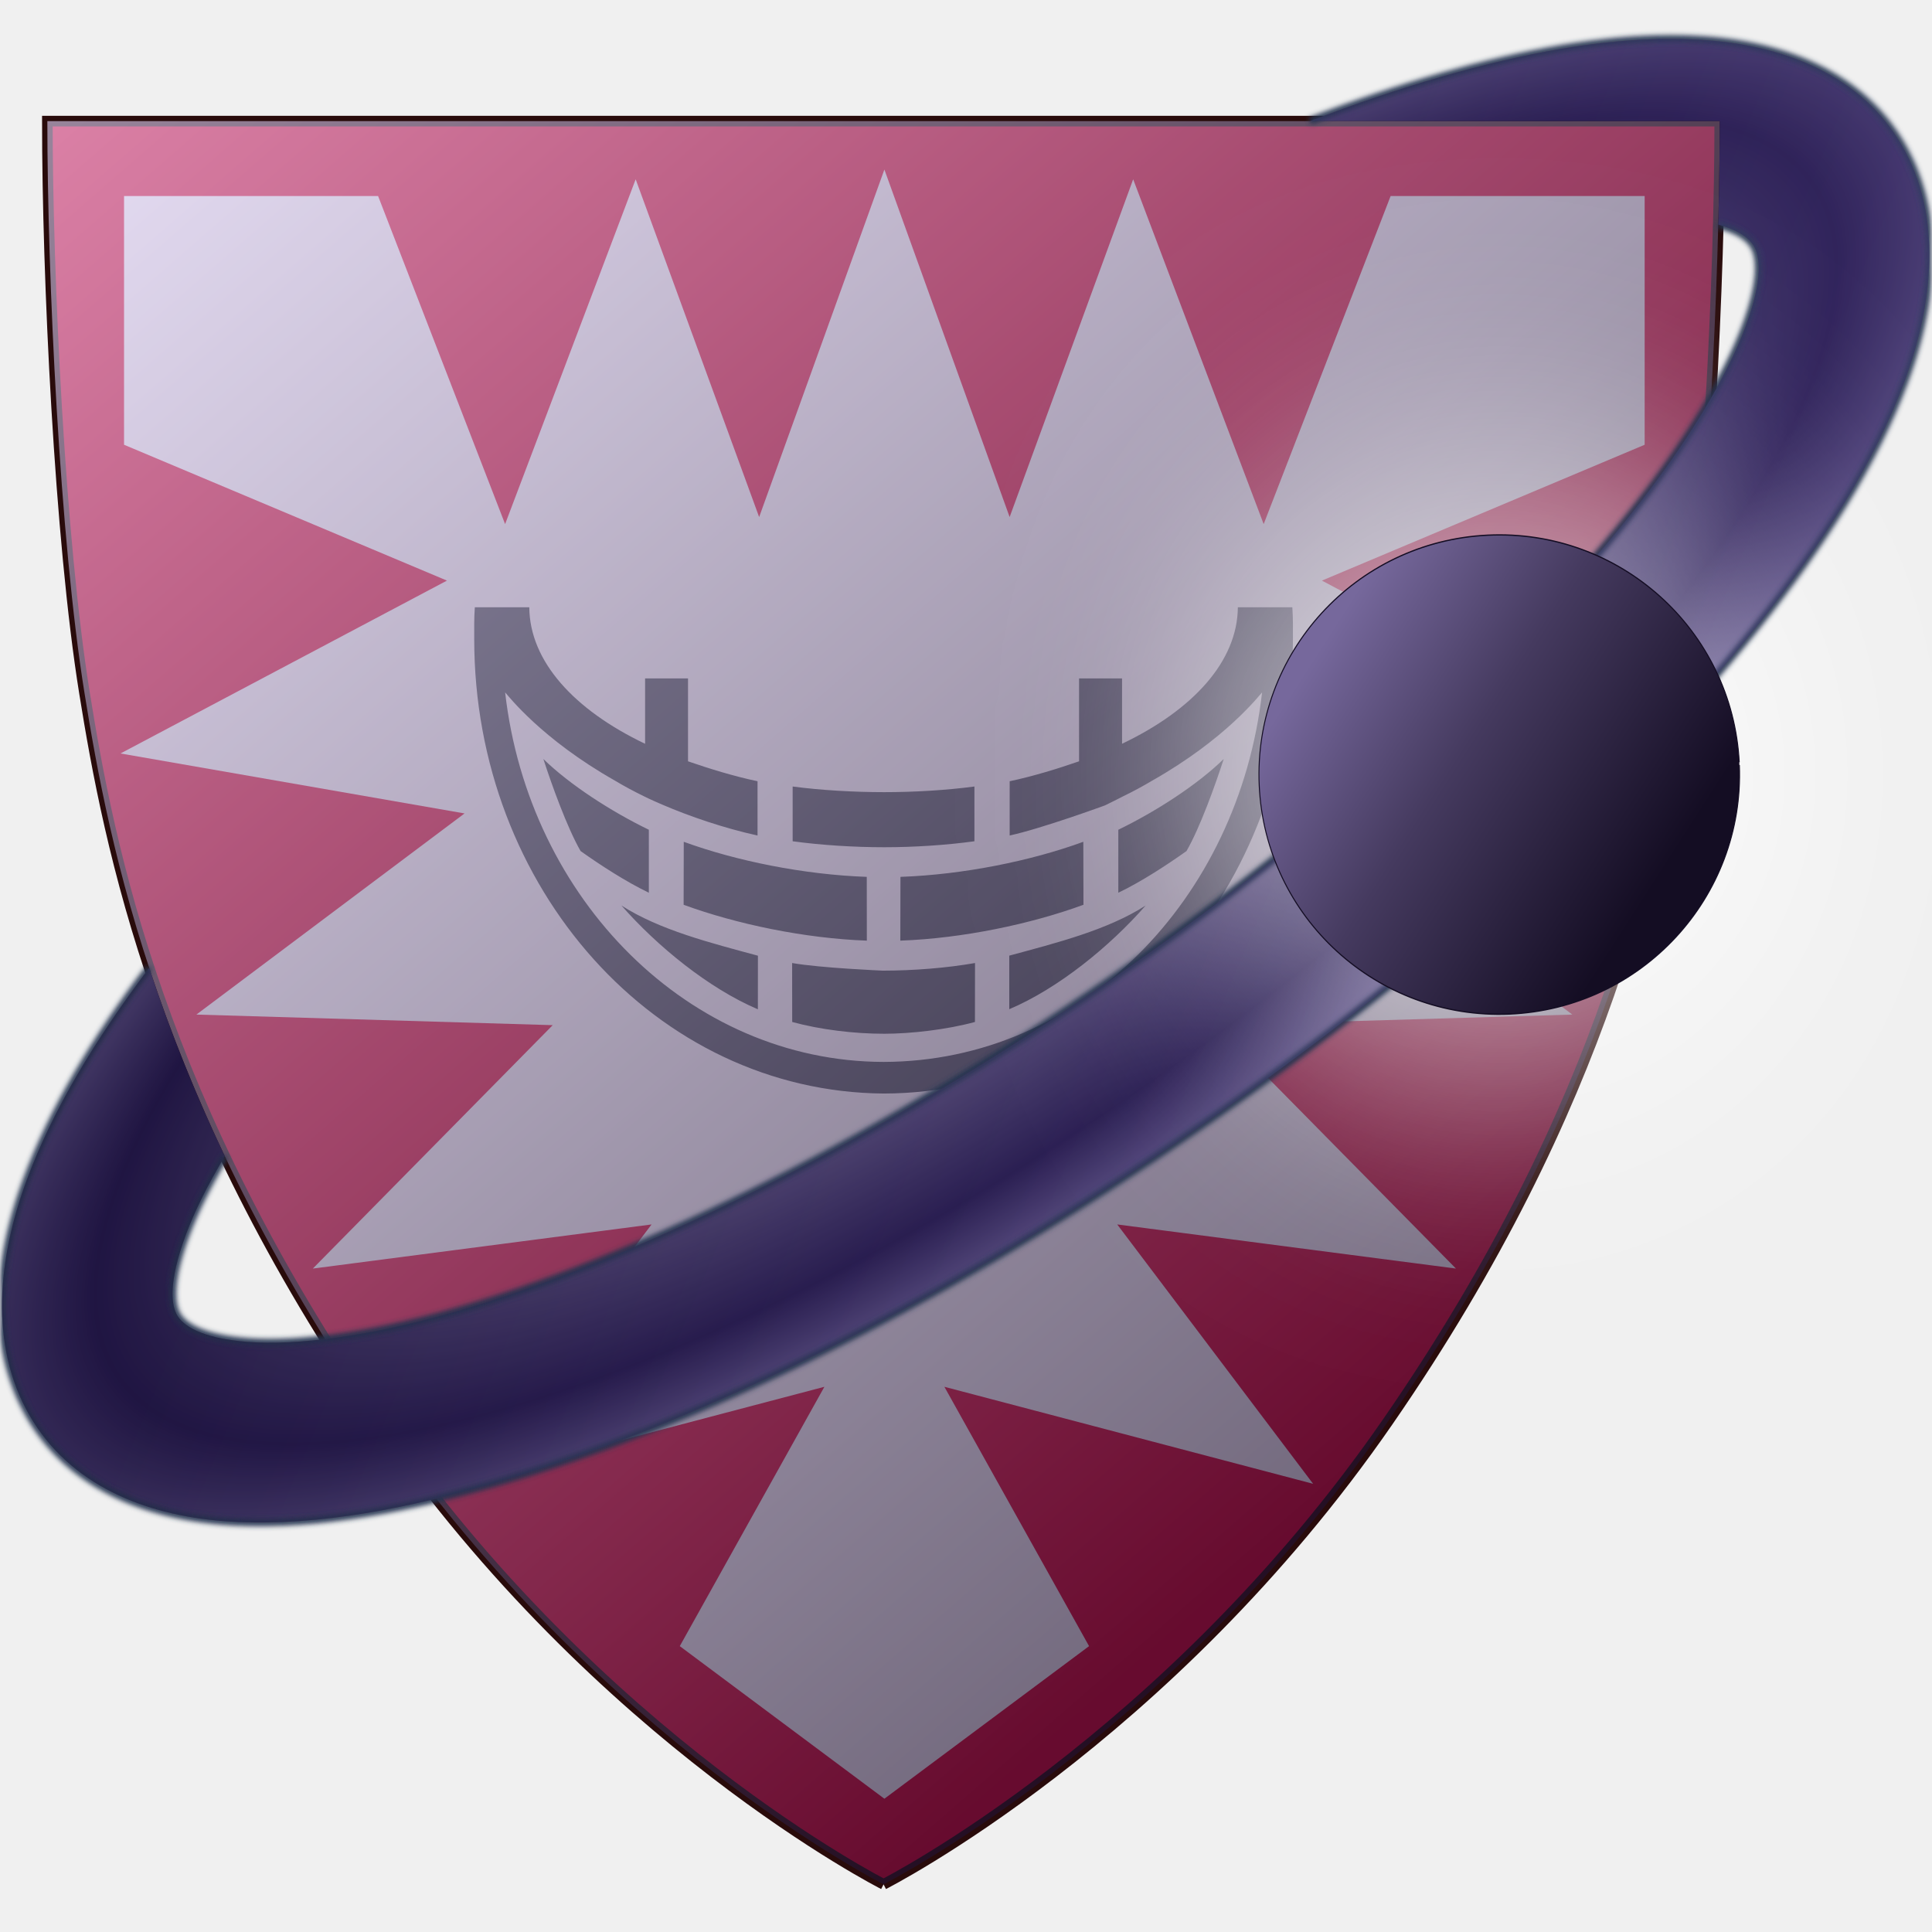
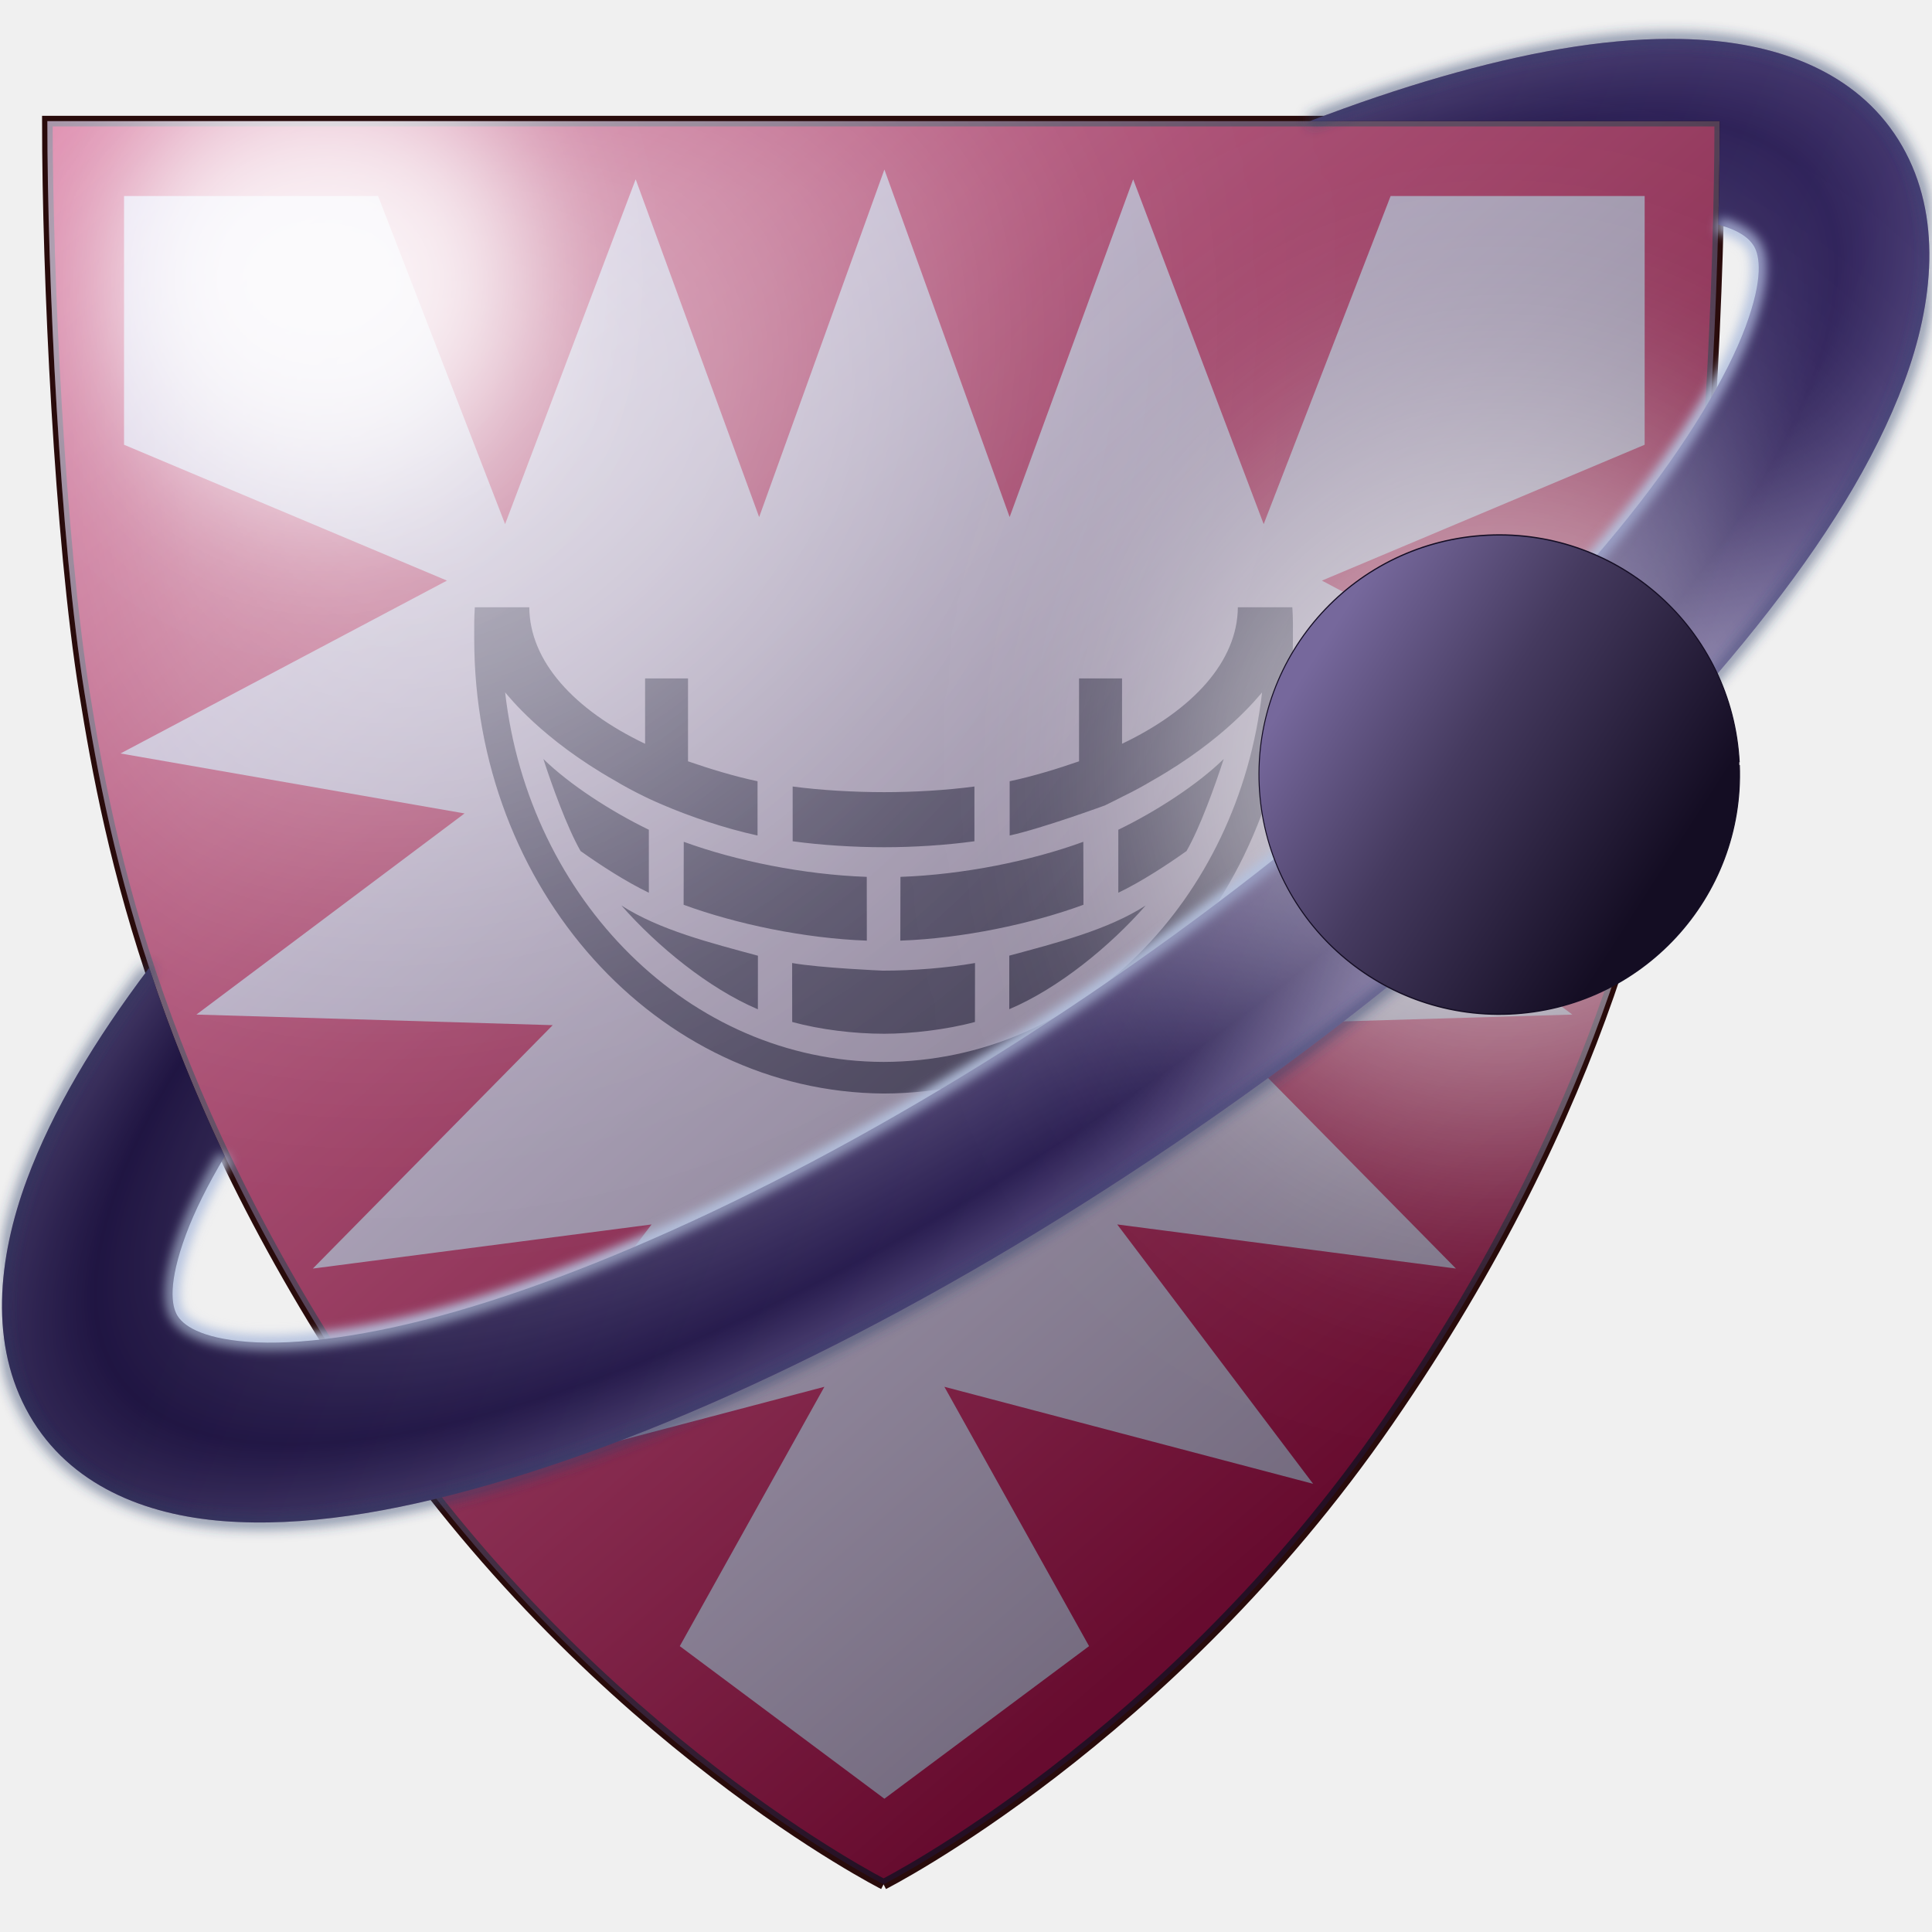
<svg xmlns="http://www.w3.org/2000/svg" xmlns:xlink="http://www.w3.org/1999/xlink" version="1.0" id="Layer_1" width="2188" height="2188" viewBox="0 0 2188 2188" overflow="visible" enable-background="new 0 0 355.553 374.859" xml:space="preserve" style="overflow:visible">
  <defs id="defs11">
    <linearGradient id="linearGradient3698">
      <stop id="stop3700" offset="0" style="stop-color:#221b37;stop-opacity:1;" />
      <stop id="stop3702" offset="1" style="stop-color:#635498;stop-opacity:1;" />
    </linearGradient>
    <linearGradient id="linearGradient5204">
      <stop id="stop5206" offset="0" style="stop-color:#140d23;stop-opacity:1;" />
      <stop style="stop-color:#453a5f;stop-opacity:1;" offset="0.568" id="stop5208" />
      <stop id="stop5210" offset="1" style="stop-color:#76689c;stop-opacity:1;" />
    </linearGradient>
    <linearGradient id="linearGradient5194">
      <stop id="stop5196" offset="0" style="stop-color:#d9cbef;stop-opacity:1;" />
      <stop id="stop5198" offset="1" style="stop-color:#211232;stop-opacity:1;" />
    </linearGradient>
    <linearGradient id="linearGradient3816">
      <stop style="stop-color:#ffffff;stop-opacity:1;" offset="0" id="stop3818" />
      <stop id="stop3710" offset="0.34" style="stop-color:#786f95;stop-opacity:1;" />
      <stop id="stop3708" offset="0.746" style="stop-color:#1f1346;stop-opacity:1;" />
      <stop style="stop-color:#8378a9;stop-opacity:1;" offset="1" id="stop3820" />
    </linearGradient>
    <linearGradient xlink:href="#linearGradient5194" id="linearGradient5192" x1="56.522" y1="85.176" x2="1455.634" y2="1693.341" gradientUnits="userSpaceOnUse" gradientTransform="translate(-2.897114,51.99979)" />
    <linearGradient xlink:href="#linearGradient5204" id="linearGradient3641" gradientUnits="userSpaceOnUse" x1="-452.988" y1="130.111" x2="-457.347" y2="126.383" />
    <radialGradient xlink:href="#linearGradient3816" id="radialGradient5261" gradientUnits="userSpaceOnUse" gradientTransform="matrix(9.588621,18.51498,-50.16133,34.21757,21502.053,-7420.683)" cx="-224.171" cy="364.004" fx="-224.171" fy="364.004" r="25.905" />
-     <filter id="filter5346">
-       <feGaussianBlur stdDeviation="2.897" id="feGaussianBlur5348" />
-     </filter>
-     <filter id="filter5350">
-       <feGaussianBlur stdDeviation="2.897" id="feGaussianBlur5352" />
-     </filter>
    <linearGradient xlink:href="#linearGradient3698" id="linearGradient3706" x1="561.921" y1="630.802" x2="1769.68" y2="1140.402" gradientUnits="userSpaceOnUse" />
    <filter id="filter3623" x="-0.359" width="1.718" y="-0.479" height="1.958">
      <feGaussianBlur stdDeviation="1.114" id="feGaussianBlur3625" />
    </filter>
+     <filter id="filter3768">
+       <feGaussianBlur stdDeviation="6.125" id="feGaussianBlur3770" />
+     </filter>
+     <filter id="filter3772">
+       <feGaussianBlur stdDeviation="7.726" id="feGaussianBlur3774" />
+     </filter>
+     <filter id="filter3814" x="-0.56" width="2.12" y="-0.747" height="2.494">
+       <feGaussianBlur stdDeviation="1.738" id="feGaussianBlur3816" />
+     </filter>
+     <filter id="filter3874" x="-0.342" width="1.684" y="-0.456" height="1.912">
+       <feGaussianBlur stdDeviation="1.061" id="feGaussianBlur3876" />
+     </filter>
+     <clipPath clipPathUnits="userSpaceOnUse" id="clipPath3892">
+       <path style="font-size:medium;font-style:normal;font-variant:normal;font-weight:normal;font-stretch:normal;text-indent:0;text-align:start;text-decoration:none;line-height:normal;letter-spacing:normal;word-spacing:normal;text-transform:none;direction:ltr;block-progression:tb;writing-mode:lr-tb;text-anchor:start;color:#000000;fill:#808080;fill-opacity:1;stroke:none;stroke-width:12.557;marker:none;visibility:visible;display:inline;overflow:visible;enable-background:accumulate;font-family:Andale Mono;-inkscape-font-specification:Andale Mono" d="m -431.227,125.105 c -1.214,6e-4 -2.557,0.182 -4.034,0.502 -0.74,0.16 -1.512,0.356 -2.311,0.587 l -7.505,0 -14.722,0 c 0,2.055 0.218,5.535 0.653,7.566 0.201,0.941 0.496,2.172 1.14,3.643 -0.965,0.961 -1.702,1.889 -2.153,2.801 -0.518,1.048 -0.666,2.193 0.044,3.12 0.71,0.928 2.034,1.322 3.416,1.402 1.126,0.066 2.376,-0.048 3.748,-0.297 3.686,3.511 7.875,5.105 7.875,5.105 0,0 5,-1.903 8.883,-6.13 3.683,-4.01 4.653,-7.261 5.116,-9.319 0.496,-0.407 0.956,-0.811 1.378,-1.209 1.186,-1.117 2.075,-2.182 2.593,-3.231 0.518,-1.048 0.672,-2.196 -0.038,-3.123 -0.71,-0.928 -2.041,-1.318 -3.422,-1.399 -0.216,-0.013 -0.436,-0.019 -0.661,-0.019 z m 0.849,2.376 c -9.2e-4,0.028 -0.001,0.056 -0.002,0.084 0.396,0.078 0.561,0.196 0.63,0.286 0.097,0.127 0.17,0.417 -0.15,1.065 -0.136,0.275 -0.34,0.592 -0.608,0.942 0.062,-0.82 0.106,-1.637 0.13,-2.377 z m -26.297,12.415 c 0.484,0.766 1.065,1.574 1.766,2.421 -0.526,0.048 -0.985,0.059 -1.361,0.037 -0.854,-0.05 -1.148,-0.228 -1.245,-0.354 -0.097,-0.127 -0.164,-0.42 0.156,-1.068 0.148,-0.299 0.377,-0.649 0.683,-1.035 z" id="path3894" />
+     </clipPath>
+     <clipPath clipPathUnits="userSpaceOnUse" id="clipPath3896">
+       <path style="font-size:medium;font-style:normal;font-variant:normal;font-weight:normal;font-stretch:normal;text-indent:0;text-align:start;text-decoration:none;line-height:normal;letter-spacing:normal;word-spacing:normal;text-transform:none;direction:ltr;block-progression:tb;writing-mode:lr-tb;text-anchor:start;color:#000000;fill:#808080;fill-opacity:1;stroke:none;stroke-width:12.557;marker:none;visibility:visible;display:inline;overflow:visible;enable-background:accumulate;font-family:Andale Mono;-inkscape-font-specification:Andale Mono" d="m -453.125,122.454 c -0.728,3.6e-4 -1.534,0.109 -2.42,0.301 -0.444,0.096 -0.907,0.214 -1.386,0.352 l -4.503,0 -8.833,0 c 0,1.233 0.131,3.321 0.392,4.54 0.121,0.565 0.298,1.303 0.684,2.186 -0.579,0.577 -1.021,1.133 -1.292,1.681 -0.311,0.629 -0.4,1.315 0.026,1.872 0.426,0.557 1.221,0.793 2.049,0.841 0.675,0.039 1.426,-0.029 2.249,-0.178 2.212,2.106 4.725,3.063 4.725,3.063 0,0 3,-1.142 5.33,-3.678 2.21,-2.406 2.792,-4.357 3.069,-5.592 0.297,-0.245 0.574,-0.487 0.827,-0.725 0.711,-0.67 1.245,-1.309 1.556,-1.938 0.311,-0.629 0.403,-1.317 -0.023,-1.874 -0.426,-0.557 -1.224,-0.791 -2.053,-0.839 -0.13,-0.008 -0.262,-0.011 -0.396,-0.011 z m 0.51,1.425 c -5.5e-4,0.017 -8.7e-4,0.033 -0.001,0.05 0.238,0.047 0.337,0.118 0.378,0.172 0.058,0.076 0.102,0.25 -0.09,0.639 -0.081,0.165 -0.204,0.355 -0.365,0.565 0.037,-0.492 0.064,-0.982 0.078,-1.426 z m -15.778,7.449 c 0.29,0.459 0.639,0.944 1.06,1.452 -0.316,0.029 -0.591,0.035 -0.816,0.022 -0.512,-0.03 -0.689,-0.137 -0.747,-0.213 -0.058,-0.076 -0.098,-0.252 0.094,-0.641 0.089,-0.18 0.226,-0.39 0.41,-0.621 z" id="path3898" />
+     </clipPath>
+     <clipPath clipPathUnits="userSpaceOnUse" id="clipPath3900">
+       <path style="font-size:medium;font-style:normal;font-variant:normal;font-weight:normal;font-stretch:normal;text-indent:0;text-align:start;text-decoration:none;line-height:normal;letter-spacing:normal;word-spacing:normal;text-transform:none;direction:ltr;block-progression:tb;writing-mode:lr-tb;text-anchor:start;color:#000000;fill:#808080;fill-opacity:1;stroke:none;stroke-width:12.557;marker:none;visibility:visible;display:inline;overflow:visible;enable-background:accumulate;font-family:Andale Mono;-inkscape-font-specification:Andale Mono" d="m -445.798,126.877 c -0.485,2.4e-4 -1.023,0.073 -1.613,0.201 -0.296,0.064 -0.605,0.143 -0.924,0.235 l -3.002,0 -5.889,0 c 0,0.822 0.087,2.214 0.261,3.026 0.081,0.376 0.199,0.869 0.456,1.457 -0.386,0.385 -0.681,0.755 -0.861,1.12 -0.207,0.419 -0.266,0.877 0.018,1.248 0.284,0.371 0.814,0.529 1.366,0.561 0.45,0.026 0.95,-0.019 1.499,-0.119 1.475,1.404 3.15,2.042 3.15,2.042 0,0 2,-0.761 3.553,-2.452 1.473,-1.604 1.861,-2.905 2.046,-3.728 0.198,-0.163 0.382,-0.325 0.551,-0.484 0.474,-0.447 0.83,-0.873 1.037,-1.292 0.207,-0.419 0.269,-0.878 -0.015,-1.249 -0.284,-0.371 -0.816,-0.527 -1.369,-0.559 -0.086,-0.005 -0.174,-0.008 -0.264,-0.007 z m 0.34,0.95 c -3.6e-4,0.011 -5.8e-4,0.022 -9.7e-4,0.034 0.158,0.031 0.224,0.078 0.252,0.114 0.039,0.051 0.068,0.167 -0.06,0.426 -0.054,0.11 -0.136,0.237 -0.243,0.377 0.025,-0.328 0.042,-0.655 0.052,-0.951 z m -10.519,4.966 c 0.193,0.306 0.426,0.63 0.706,0.968 -0.21,0.019 -0.394,0.024 -0.544,0.015 -0.342,-0.02 -0.459,-0.091 -0.498,-0.142 -0.039,-0.051 -0.066,-0.168 0.063,-0.427 0.059,-0.12 0.151,-0.26 0.273,-0.414 z" id="path3902" />
+     </clipPath>
  </defs>
  <path d="m 1000.652,2134 c 0,0 -321.668,-162.805 -571.386,-524.393 C 179.558,1247.929 123.578,958.275 95.628,784.459 67.677,610.686 53.625,312.962 53.625,137.176 h 947.026 946.957 c 0,175.787 -13.988,473.511 -41.928,647.284 -28.035,173.816 -83.861,463.469 -333.649,825.142 -249.777,361.593 -571.381,524.398 -571.381,524.398" id="path3" style="fill:#df002a;fill-opacity:1;stroke:#290b0b;stroke-opacity:1;stroke-width:12;stroke-miterlimit:4;stroke-dasharray:none" />
  <polygon points="324.213,189.948 267.217,147.186 340.345,134.437 270.972,97.685 339.591,68.804 339.591,15.925 285.584,15.925 258.594,85.675 230.848,12.366 204.584,84.175 177.957,10.294 151.33,84.175 125.078,12.366 97.32,85.675 70.316,15.925 16.306,15.925 16.306,68.804 84.956,97.685 15.553,134.437 88.697,147.186 31.686,189.948 107.439,192.2 56.444,243.948 128.457,234.569 86.826,289.709 165.202,269.083 134.457,324.221 177.957,356.661 221.471,324.221 190.712,269.083 269.102,289.709 227.458,234.569 299.47,243.948 248.461,192.2 " id="polygon5" transform="matrix(5.326867,0,0,5.326867,53.62522,137.1759)" style="fill:#ffffff;fill-opacity:1" />
  <path d="m 858.36,1082.343 c -53.077,-14.383 -111.507,-29.069 -154.618,-56.88 40.511,46.136 98.797,93.87 154.554,117.575 l 0.064,-60.695 z m 245.851,8.289 c -32.116,5.652 -70.251,8.625 -104.38,8.625 0,0 -70.624,-2.978 -102.739,-8.625 l 0.074,66.756 c 31.812,8.704 69.952,13.338 104.305,13.338 29.878,0 70.773,-4.634 102.659,-13.338 l 0.08,-66.756 z m -122.513,-25.345 c -70.698,-2.562 -147.863,-18.777 -207.487,-40.628 l 0.149,-71.332 c 59.166,21.632 135.814,37.203 207.258,39.733 l 0.08,72.227 z M 734.809,939.69 c -42.892,-20.775 -89.656,-51.074 -119.46,-80.148 9.738,29.996 26.911,77.655 42.146,104.268 22.154,15.757 51.298,34.715 77.32,47.207 v -71.327 z m 368.731,13.04 c -31.668,4.384 -68.248,6.771 -102.217,6.771 -34.049,0 -71.886,-2.387 -103.634,-6.771 v -62.005 c 31.599,4.203 69.51,6.398 103.634,6.398 34.124,0 70.624,-2.195 102.217,-6.398 v 62.005 z m 39.467,129.539 c 52.938,-14.313 111.443,-28.994 154.484,-56.806 -40.367,46.136 -98.803,93.87 -154.484,117.468 v -60.663 z M 1019.61,1065.287 c 70.693,-2.562 147.783,-18.777 207.412,-40.628 l -0.149,-71.332 c -59.096,21.632 -135.739,37.203 -207.108,39.733 l -0.155,72.227 z m 246.89,-125.597 c 42.887,-20.775 89.651,-51.074 119.38,-80.148 -9.732,29.996 -26.837,77.655 -42.141,104.268 -22.154,15.757 -51.154,34.715 -77.24,47.207 v -71.327 z m -123.04,6.536 v -61.477 c 26.091,-5.434 55.532,-14.537 78.582,-22.565 v -93.854 h 48.688 v 73.996 c 80.292,-38.279 130.764,-93.396 131.142,-154.618 h 61.706 c 0.884,12.934 0.666,22.863 0.666,36.094 0,281.973 -202.874,514.213 -463.517,514.629 -257.964,-1.944 -463.667,-232.656 -463.667,-514.629 0,-13.232 -0.218,-23.161 0.671,-36.094 h 61.701 c 0.368,61.227 50.845,116.339 131.142,154.618 v -73.996 h 48.613 v 93.854 c 23.124,8.033 52.56,17.137 78.731,22.565 v 61.477 c -37.245,-8.14 -76.723,-21.531 -108.311,-35.163 0,0 -13.69,-5.844 -20.37,-9.295 C 717.859,896.228 706.784,890.288 696.376,884.04 613.186,836.902 575.717,788.066 572.079,784.167 598.692,1018.703 780.679,1202.176 1000.652,1202.629 c 223.76,-0.453 401.885,-183.92 428.648,-418.462 -3.713,3.899 -41.113,52.736 -124.377,99.873 -10.483,6.249 -21.409,12.188 -32.861,17.728 -6.691,3.452 -13.6,6.871 -20.738,10.371 0,0 -70.767,25.947 -107.864,34.087" id="path7" style="fill:#3c474c;fill-opacity:1" />
  <path style="opacity:0.63;fill:url(#linearGradient5192);fill-opacity:1" id="path5184" d="m 1000.652,2134 c 0,0 -321.668,-162.805 -571.386,-524.393 C 179.558,1247.929 123.578,958.275 95.628,784.459 67.677,610.686 53.625,312.962 53.625,137.176 h 947.026 946.957 c 0,175.787 -13.988,473.511 -41.928,647.284 -28.035,173.816 -83.861,463.469 -333.649,825.142 -249.777,361.593 -571.381,524.398 -571.381,524.398" />
+   <path style="opacity:0.477;fill:#ffffff;fill-opacity:1;fill-rule:nonzero;stroke:none;filter:url(#filter3814)" id="path3776" d="m -451.211,128.178 a 3.723,2.792 0 1 1 -0.002,-0.033" transform="matrix(160.814,0,0,213.8783,73582.059,-27092.171)" clip-path="url(#clipPath3900)" />
  <path style="font-size:medium;font-style:normal;font-variant:normal;font-weight:normal;font-stretch:normal;text-indent:0;text-align:start;text-decoration:none;line-height:normal;letter-spacing:normal;word-spacing:normal;text-transform:none;direction:ltr;block-progression:tb;writing-mode:lr-tb;text-anchor:start;color:#000000;fill:url(#radialGradient5261);fill-opacity:1;stroke:none;stroke-width:12.557;marker:none;visibility:visible;display:inline;overflow:visible;enable-background:accumulate;font-family:Andale Mono;-inkscape-font-specification:Andale Mono" d="M 1891.5 44.031 C 1813.439 44.083 1727.03 59.643 1632.031 87 C 1584.459 100.7 1534.793 117.488 1483.406 137.188 L 1947.594 137.188 C 1947.594 172.099 1947.063 211.865 1945.969 254.469 C 1971.441 261.176 1982.045 271.247 1986.469 278.938 C 1992.695 289.762 1997.435 314.581 1976.844 370.031 C 1956.253 425.482 1911.301 501.583 1844.812 584.906 C 1711.835 751.553 1495.219 948.987 1233.031 1126.688 C 970.843 1304.388 712.751 1428.685 516.438 1485.219 C 418.281 1513.486 335.562 1523.917 280.625 1519.656 C 225.688 1515.395 206.789 1500.168 200.562 1489.344 C 194.336 1478.519 190.034 1453.419 210.625 1397.969 C 220.139 1372.349 234.901 1342.392 254.594 1309.375 C 218.369 1233.119 190.602 1161.827 168.969 1096.125 C 106.895 1178.377 59.482 1257.702 30.5 1335.75 C -2.807 1425.445 -12.338 1523.322 33.312 1602.688 C 78.963 1682.053 164.167 1715.764 253.031 1722.656 C 341.895 1729.549 442.847 1713.424 555.438 1681 C 780.619 1616.153 1052.824 1483.276 1330.062 1295.375 C 1607.301 1107.474 1837.218 900.027 1989.75 708.875 C 2066.016 613.299 2123.255 522.195 2156.562 432.5 C 2189.87 342.805 2199.776 244.647 2154.125 165.281 C 2108.474 85.916 2022.864 52.517 1934 45.625 C 1920.115 44.548 1905.956 44.022 1891.5 44.031 z " id="path5047-2" />
-   <path transform="matrix(97.46303,0,0,129.6232,46036.844,-15752.81)" d="m -451.211,128.178 a 3.723,2.792 0 1 1 -0.002,-0.033" id="path3722" style="fill:#ffffff;fill-opacity:1;fill-rule:nonzero;stroke:none;opacity:0.552;filter:url(#filter3623)" />
-   <path id="path5312" d="M 168.969,1096.125 C 106.895,1178.377 59.482,1257.702 30.5,1335.75 c -33.307,89.695 -42.838,187.572 2.812,266.938 45.651,79.366 130.855,113.076 219.719,119.969 88.864,6.893 189.815,-9.232 302.406,-41.656 225.181,-64.847 497.386,-197.724 774.625,-385.625 277.239,-187.901 507.155,-395.348 659.688,-586.5 76.266,-95.576 133.505,-186.68 166.812,-276.375 33.307,-89.695 43.213,-187.853 -2.438,-267.219 C 2108.474,85.916 2022.864,52.517 1934,45.625 c -13.885,-1.077 -28.044,-1.603 -42.5,-1.594 -78.061,0.052 -164.47,15.611 -259.469,42.969 -47.572,13.7 -97.239,30.488 -148.625,50.188" style="font-size:medium;font-style:normal;font-variant:normal;font-weight:normal;font-stretch:normal;text-indent:0;text-align:start;text-decoration:none;line-height:normal;letter-spacing:normal;word-spacing:normal;text-transform:none;direction:ltr;block-progression:tb;writing-mode:lr-tb;text-anchor:start;color:#000000;fill:none;fill-opacity:1;stroke:#23314f;stroke-width:8;marker:none;visibility:visible;display:inline;overflow:visible;enable-background:accumulate;font-family:Andale Mono;-inkscape-font-specification:Andale Mono;stroke-opacity:1;stroke-miterlimit:4;stroke-dasharray:none;filter:url(#filter5346)" />
-   <path id="path5310" d="m 1945.969,254.469 c 25.473,6.707 36.076,16.778 40.5,24.469 6.226,10.824 10.966,35.643 -9.625,91.094 -20.591,55.45 -65.542,131.552 -132.031,214.875 -132.978,166.647 -349.593,364.081 -611.781,541.781 -262.188,177.7 -520.28,301.997 -716.594,358.531 -98.157,28.267 -180.876,38.699 -235.812,34.437 -54.937,-4.261 -73.836,-19.488 -80.062,-30.312 -6.226,-10.825 -10.529,-35.925 10.062,-91.375 9.514,-25.62 24.276,-55.577 43.969,-88.594" style="font-size:medium;font-style:normal;font-variant:normal;font-weight:normal;font-stretch:normal;text-indent:0;text-align:start;text-decoration:none;line-height:normal;letter-spacing:normal;word-spacing:normal;text-transform:none;direction:ltr;block-progression:tb;writing-mode:lr-tb;text-anchor:start;color:#000000;fill:none;fill-opacity:1;stroke:#23314f;stroke-width:8;marker:none;visibility:visible;display:inline;overflow:visible;enable-background:accumulate;font-family:Andale Mono;-inkscape-font-specification:Andale Mono;stroke-opacity:1;stroke-miterlimit:4;stroke-dasharray:none;filter:url(#filter5350)" />
+   <path transform="matrix(107.2093,0,0,142.5855,50470.723,-17416.077)" d="m -451.211,128.178 a 3.723,2.792 0 1 1 -0.002,-0.033" id="path3722" style="opacity:0.552;fill:#ffffff;fill-opacity:1;fill-rule:nonzero;stroke:none;filter:url(#filter3623)" clip-path="url(#clipPath3896)" />
+   <path id="path5312" d="M 168.969,1096.125 C 106.895,1178.377 59.482,1257.702 30.5,1335.75 c -33.307,89.695 -42.838,187.572 2.812,266.938 45.651,79.366 130.855,113.076 219.719,119.969 88.864,6.893 189.815,-9.232 302.406,-41.656 225.181,-64.847 497.386,-197.724 774.625,-385.625 277.239,-187.901 507.155,-395.348 659.688,-586.5 76.266,-95.576 133.505,-186.68 166.812,-276.375 33.307,-89.695 43.213,-187.853 -2.438,-267.219 C 2108.474,85.916 2022.864,52.517 1934,45.625 c -13.885,-1.077 -28.044,-1.603 -42.5,-1.594 -78.061,0.052 -164.47,15.611 -259.469,42.969 -47.572,13.7 -97.239,30.488 -148.625,50.188" style="font-size:medium;font-style:normal;font-variant:normal;font-weight:normal;font-stretch:normal;text-indent:0;text-align:start;text-decoration:none;line-height:normal;letter-spacing:normal;word-spacing:normal;text-transform:none;direction:ltr;block-progression:tb;writing-mode:lr-tb;text-anchor:start;color:#000000;fill:none;fill-opacity:1;stroke:#2e416a;stroke-width:8;marker:none;visibility:visible;display:inline;overflow:visible;enable-background:accumulate;font-family:Andale Mono;-inkscape-font-specification:Andale Mono;stroke-opacity:1;stroke-miterlimit:4;stroke-dasharray:none;filter:url(#filter3772)" />
+   <path id="path5310" d="m 1945.969,254.469 c 25.473,6.707 36.076,16.778 40.5,24.469 6.226,10.824 10.966,35.643 -9.625,91.094 -20.591,55.45 -65.542,131.552 -132.031,214.875 -132.978,166.647 -349.593,364.081 -611.781,541.781 -262.188,177.7 -520.28,301.997 -716.594,358.531 -98.157,28.267 -180.876,38.699 -235.812,34.437 -54.937,-4.261 -73.836,-19.488 -80.062,-30.312 -6.226,-10.825 -10.529,-35.925 10.062,-91.375 9.514,-25.62 24.276,-55.577 43.969,-88.594" style="font-size:medium;font-style:normal;font-variant:normal;font-weight:normal;font-stretch:normal;text-indent:0;text-align:start;text-decoration:none;line-height:normal;letter-spacing:normal;word-spacing:normal;text-transform:none;direction:ltr;block-progression:tb;writing-mode:lr-tb;text-anchor:start;color:#000000;fill:none;fill-opacity:1;stroke:#b5c2df;stroke-width:16;marker:none;visibility:visible;display:inline;overflow:visible;enable-background:accumulate;font-family:Andale Mono;-inkscape-font-specification:Andale Mono;stroke-opacity:1;stroke-miterlimit:4;stroke-dasharray:none;filter:url(#filter3768)" />
  <path id="path3696" d="M 1891.5 44.031 C 1813.439 44.083 1727.03 59.643 1632.031 87 C 1584.459 100.7 1534.793 117.488 1483.406 137.188 L 1947.594 137.188 C 1947.594 172.099 1947.063 211.865 1945.969 254.469 C 1971.441 261.176 1982.045 271.247 1986.469 278.938 C 1992.695 289.762 1997.435 314.581 1976.844 370.031 C 1956.253 425.482 1911.301 501.583 1844.812 584.906 C 1711.835 751.553 1495.219 948.987 1233.031 1126.688 C 970.843 1304.388 712.751 1428.685 516.438 1485.219 C 418.281 1513.486 335.562 1523.917 280.625 1519.656 C 225.688 1515.395 206.789 1500.168 200.562 1489.344 C 194.336 1478.519 190.034 1453.419 210.625 1397.969 C 220.139 1372.349 234.901 1342.392 254.594 1309.375 C 218.369 1233.119 190.602 1161.827 168.969 1096.125 C 106.895 1178.377 59.482 1257.702 30.5 1335.75 C -2.807 1425.445 -12.338 1523.322 33.312 1602.688 C 78.963 1682.053 164.167 1715.764 253.031 1722.656 C 341.895 1729.549 442.847 1713.424 555.438 1681 C 780.619 1616.153 1052.824 1483.276 1330.062 1295.375 C 1607.301 1107.474 1837.218 900.027 1989.75 708.875 C 2066.016 613.299 2123.255 522.195 2156.562 432.5 C 2189.87 342.805 2199.776 244.647 2154.125 165.281 C 2108.474 85.916 2022.864 52.517 1934 45.625 C 1920.115 44.548 1905.956 44.022 1891.5 44.031 z " style="font-size:medium;font-style:normal;font-variant:normal;font-weight:normal;font-stretch:normal;text-indent:0;text-align:start;text-decoration:none;line-height:normal;letter-spacing:normal;word-spacing:normal;text-transform:none;direction:ltr;block-progression:tb;writing-mode:lr-tb;text-anchor:start;color:#000000;fill:url(#linearGradient3706);fill-opacity:1;stroke:none;stroke-width:12.557;marker:none;visibility:visible;display:inline;overflow:visible;enable-background:accumulate;font-family:Andale Mono;-inkscape-font-specification:Andale Mono;opacity:0.272" />
  <path style="fill:none" id="path5041" d="m 447.925,182.664 a 258.113,246.2 0 1 1 -516.225,0 258.113,246.2 0 1 1 516.225,0 z" transform="matrix(5.326867,0,0,5.326867,79.3189,119.388)" />
  <path style="fill:url(#linearGradient3641);fill-opacity:1;fill-rule:nonzero;stroke:#140d23;stroke-width:0.015;stroke-miterlimit:4;stroke-opacity:1;stroke-dasharray:none" id="path2842" d="m -451.211,128.178 a 3.723,2.792 0 1 1 -0.002,-0.033" transform="matrix(73.09727,0,0,97.21739,34952.146,-11594.642)" />
+   <path style="opacity:0.841;fill:#ffffff;fill-opacity:1;fill-rule:nonzero;stroke:none;filter:url(#filter3874)" id="path3826" d="m -451.211,128.178 a 3.723,2.792 0 1 1 -0.002,-0.033" transform="matrix(64.3256,0,0,85.5513,29630.405,-10658.827)" clip-path="url(#clipPath3892)" />
</svg>
